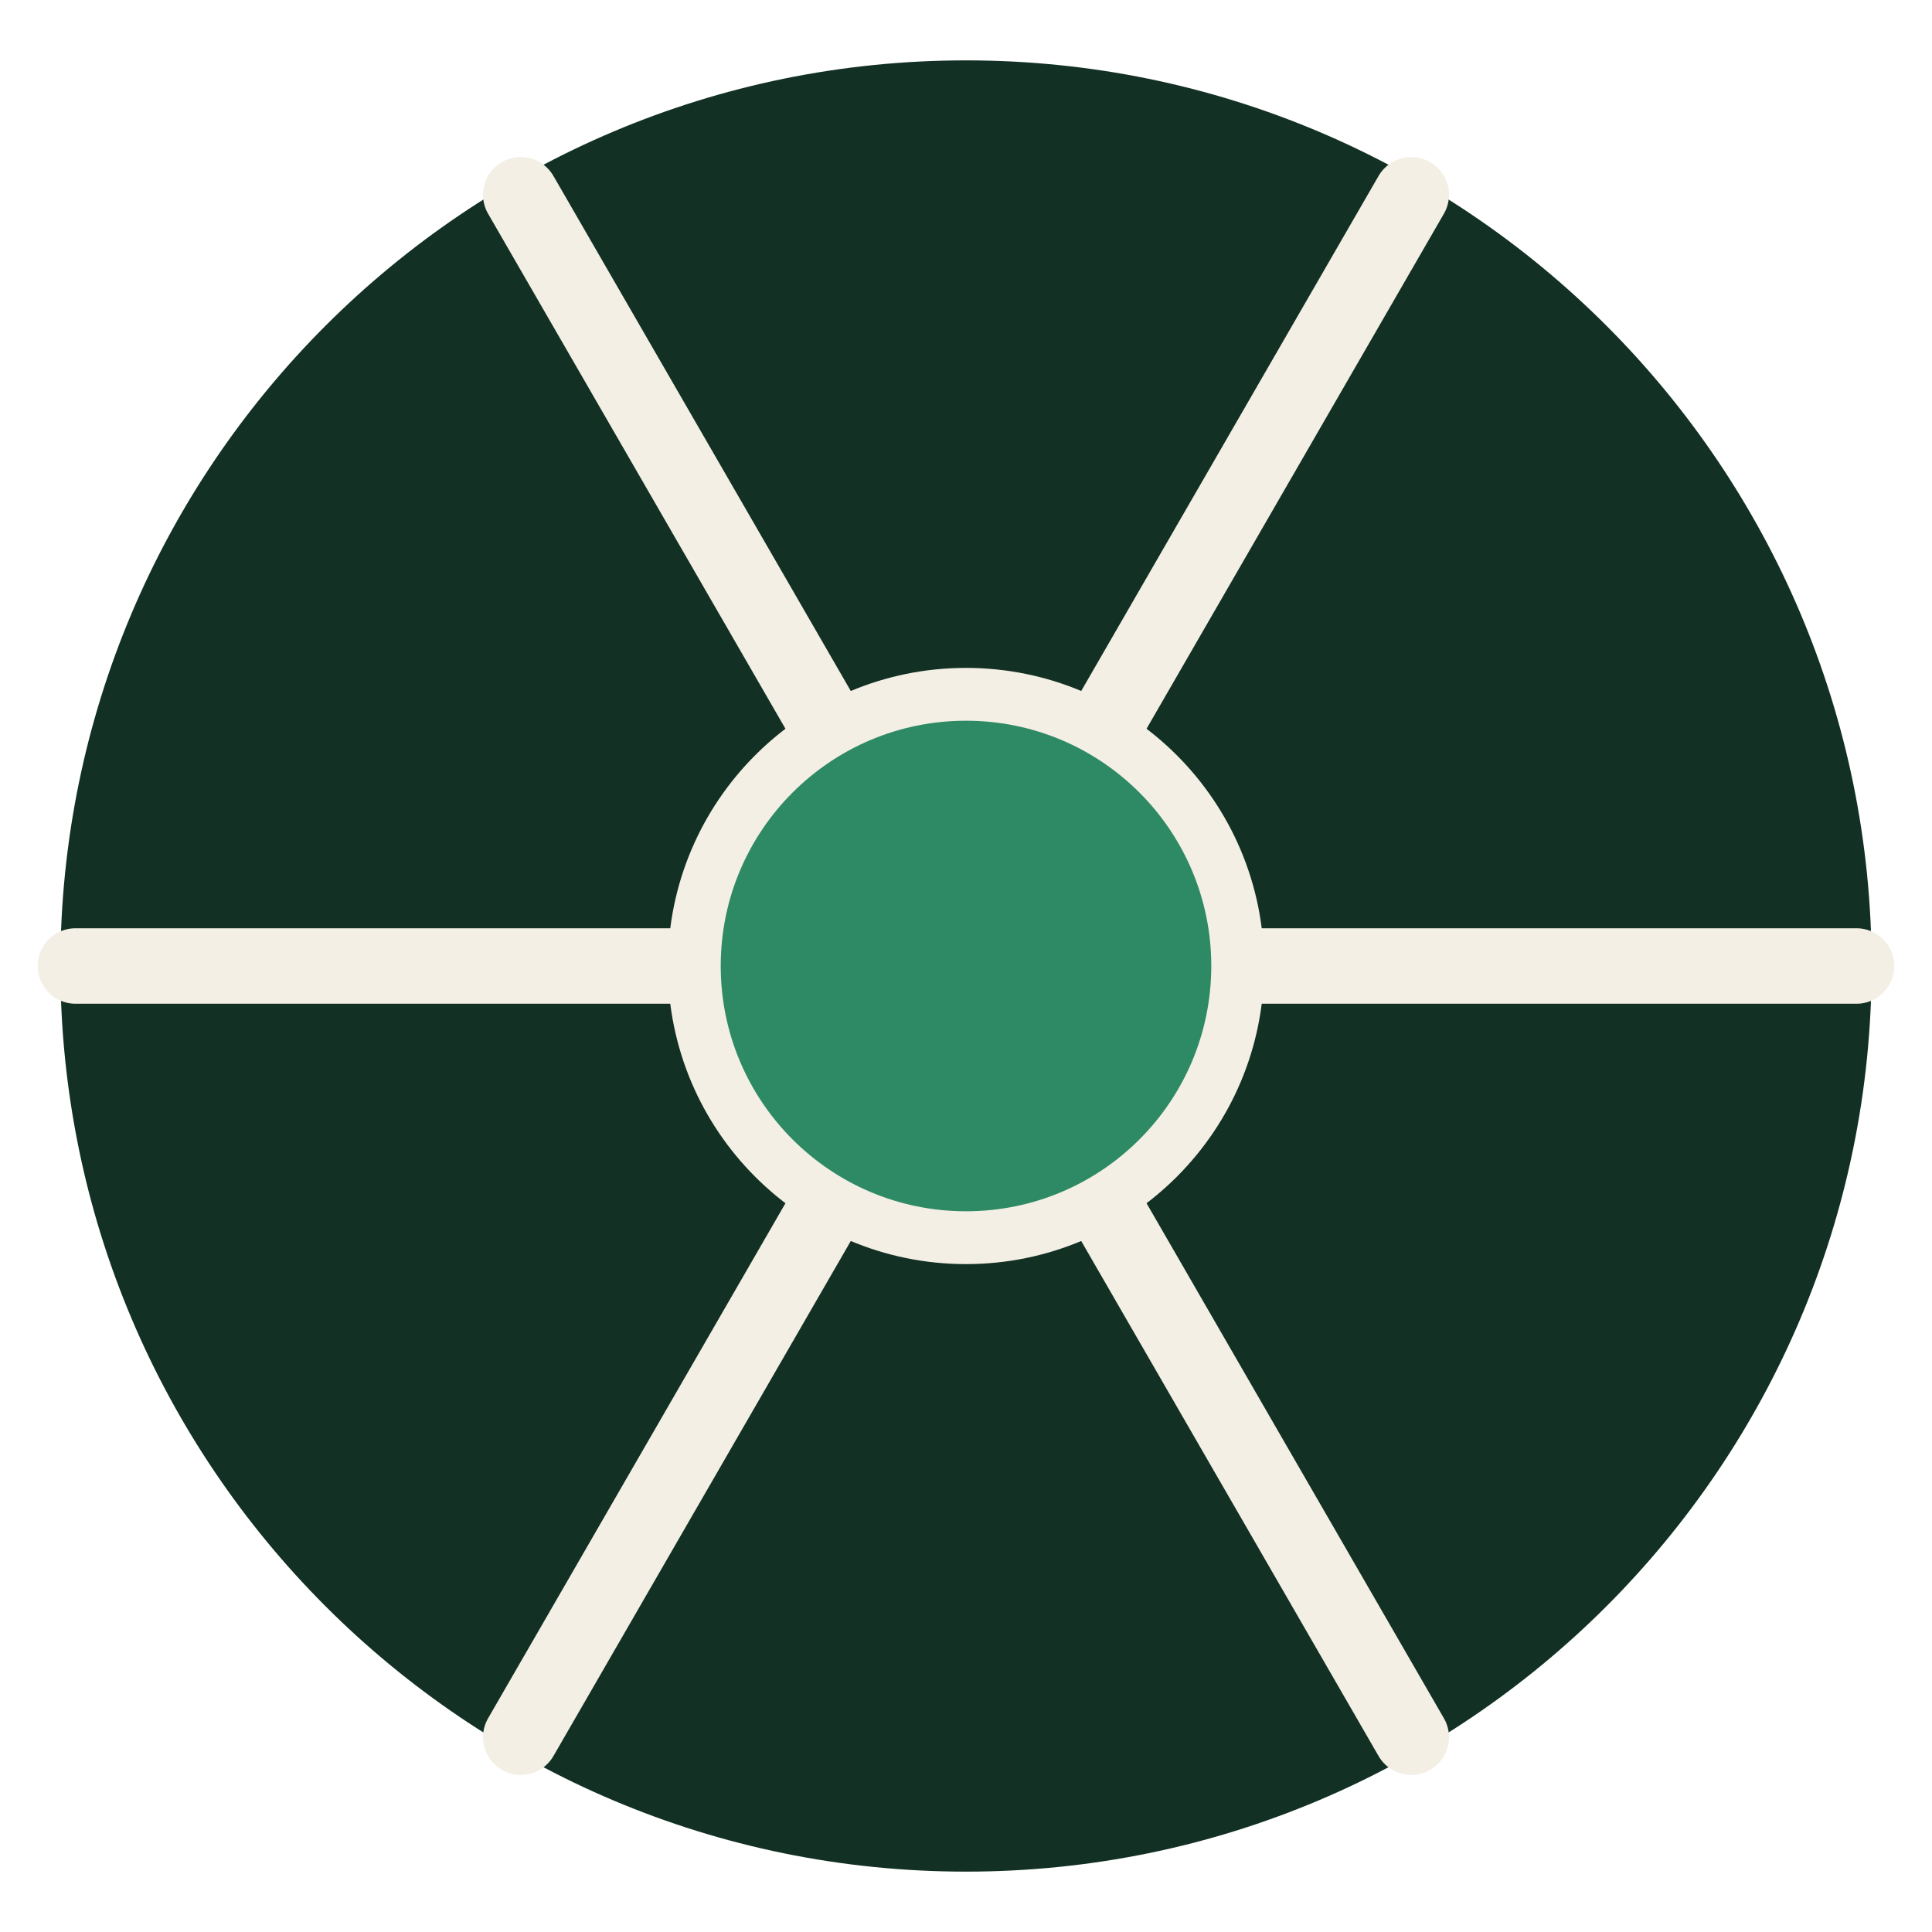
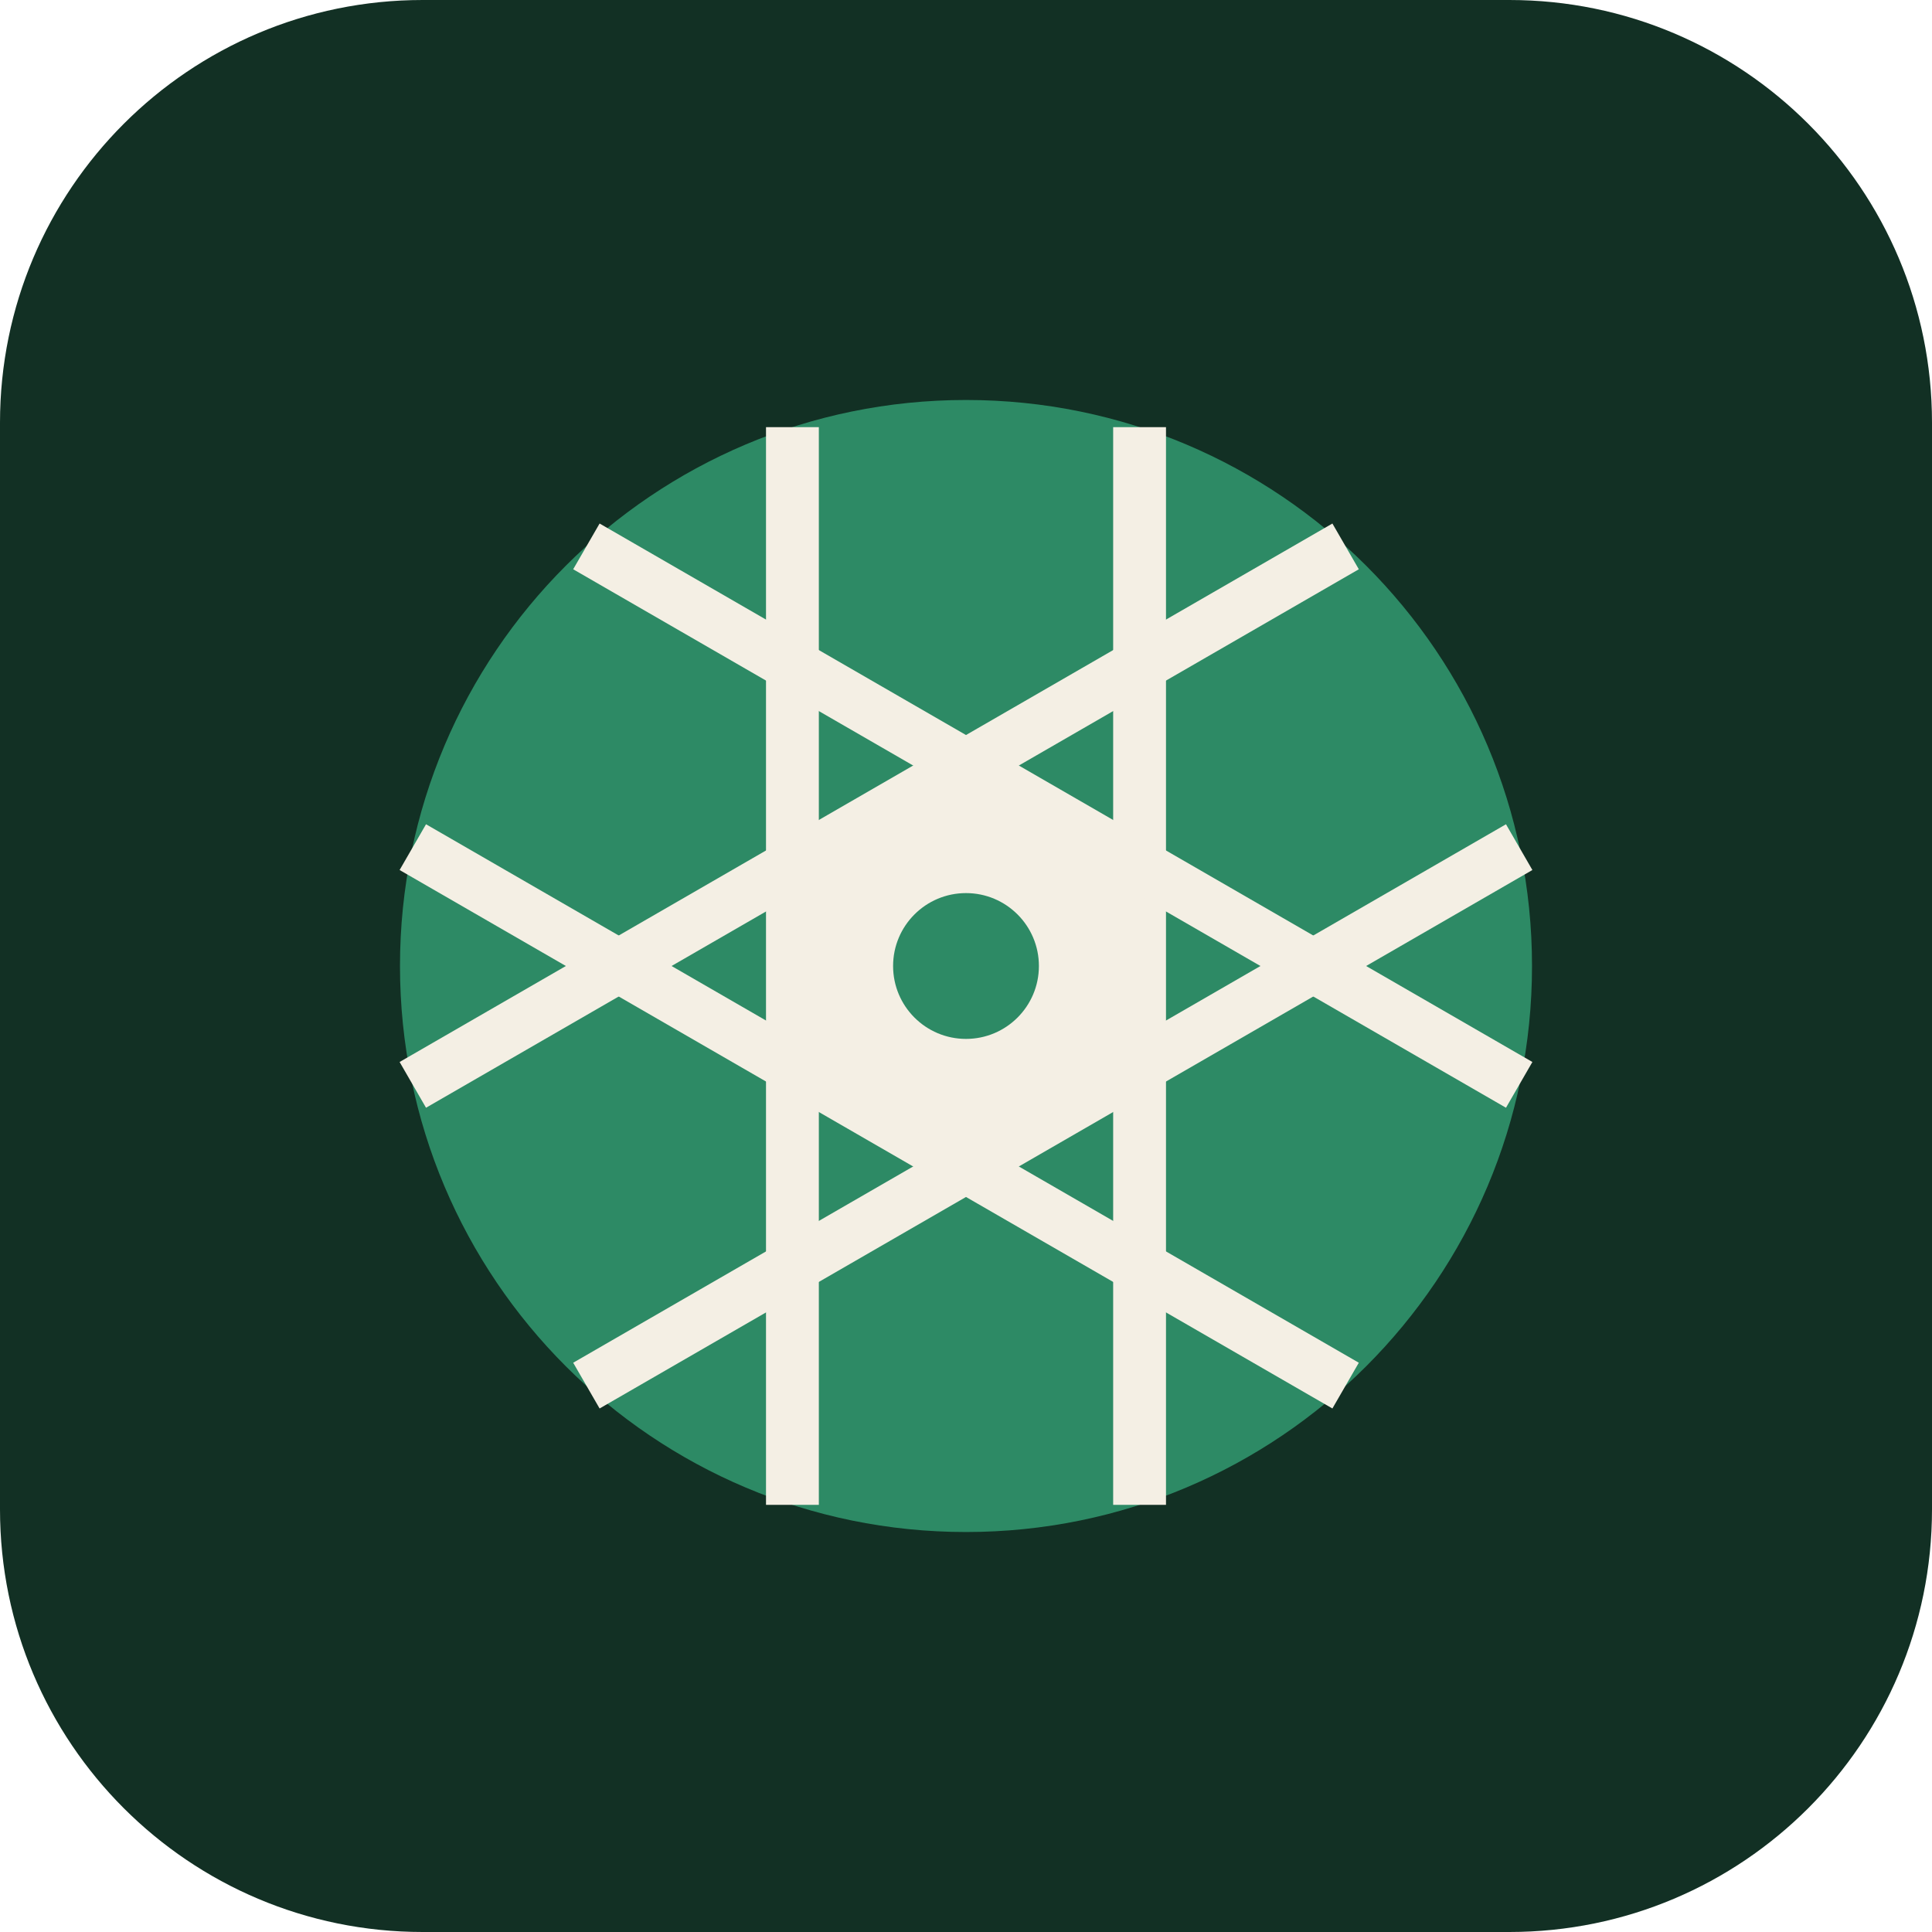
<svg xmlns="http://www.w3.org/2000/svg" viewBox="0 0 512 512">
-   <circle cx="256" cy="256" r="240" fill="#123024" />
-   <line x1="291.00" y1="195.38" x2="374.00" y2="51.62" stroke="#F4EFE4" stroke-width="20" stroke-linecap="round" />
-   <line x1="326.00" y1="256.00" x2="492.00" y2="256.00" stroke="#F4EFE4" stroke-width="20" stroke-linecap="round" />
-   <line x1="291.00" y1="316.62" x2="374.00" y2="460.38" stroke="#F4EFE4" stroke-width="20" stroke-linecap="round" />
-   <line x1="221.00" y1="316.62" x2="138.00" y2="460.38" stroke="#F4EFE4" stroke-width="20" stroke-linecap="round" />
-   <line x1="186.00" y1="256.00" x2="20.00" y2="256.00" stroke="#F4EFE4" stroke-width="20" stroke-linecap="round" />
-   <line x1="221.00" y1="195.38" x2="138.00" y2="51.62" stroke="#F4EFE4" stroke-width="20" stroke-linecap="round" />
-   <circle cx="256" cy="256" r="72" fill="#2D8A65" />
-   <circle cx="256" cy="256" r="72" fill="none" stroke="#F4EFE4" stroke-width="14" />
+   <rect width="512" height="512" rx="112" fill="#123024" />
+   <circle cx="256" cy="256" r="150" fill="#2D8A65" />
+   <line x1="302.0" y1="113.2" x2="302.0" y2="398.8" stroke="#F4EFE4" stroke-width="14" />
+   <line x1="402.6" y1="224.5" x2="155.4" y2="367.2" stroke="#F4EFE4" stroke-width="14" />
+   <line x1="356.6" y1="367.2" x2="109.4" y2="224.5" stroke="#F4EFE4" stroke-width="14" />
+   <line x1="210.0" y1="398.8" x2="210.0" y2="113.2" stroke="#F4EFE4" stroke-width="14" />
+   <line x1="109.4" y1="287.5" x2="356.6" y2="144.8" stroke="#F4EFE4" stroke-width="14" />
+   <line x1="155.4" y1="144.8" x2="402.6" y2="287.5" stroke="#F4EFE4" stroke-width="14" />
+   <circle cx="256" cy="256" r="46" fill="#F4EFE4" />
+   <circle cx="256" cy="256" r="19.32" fill="#2D8A65" />
</svg>
